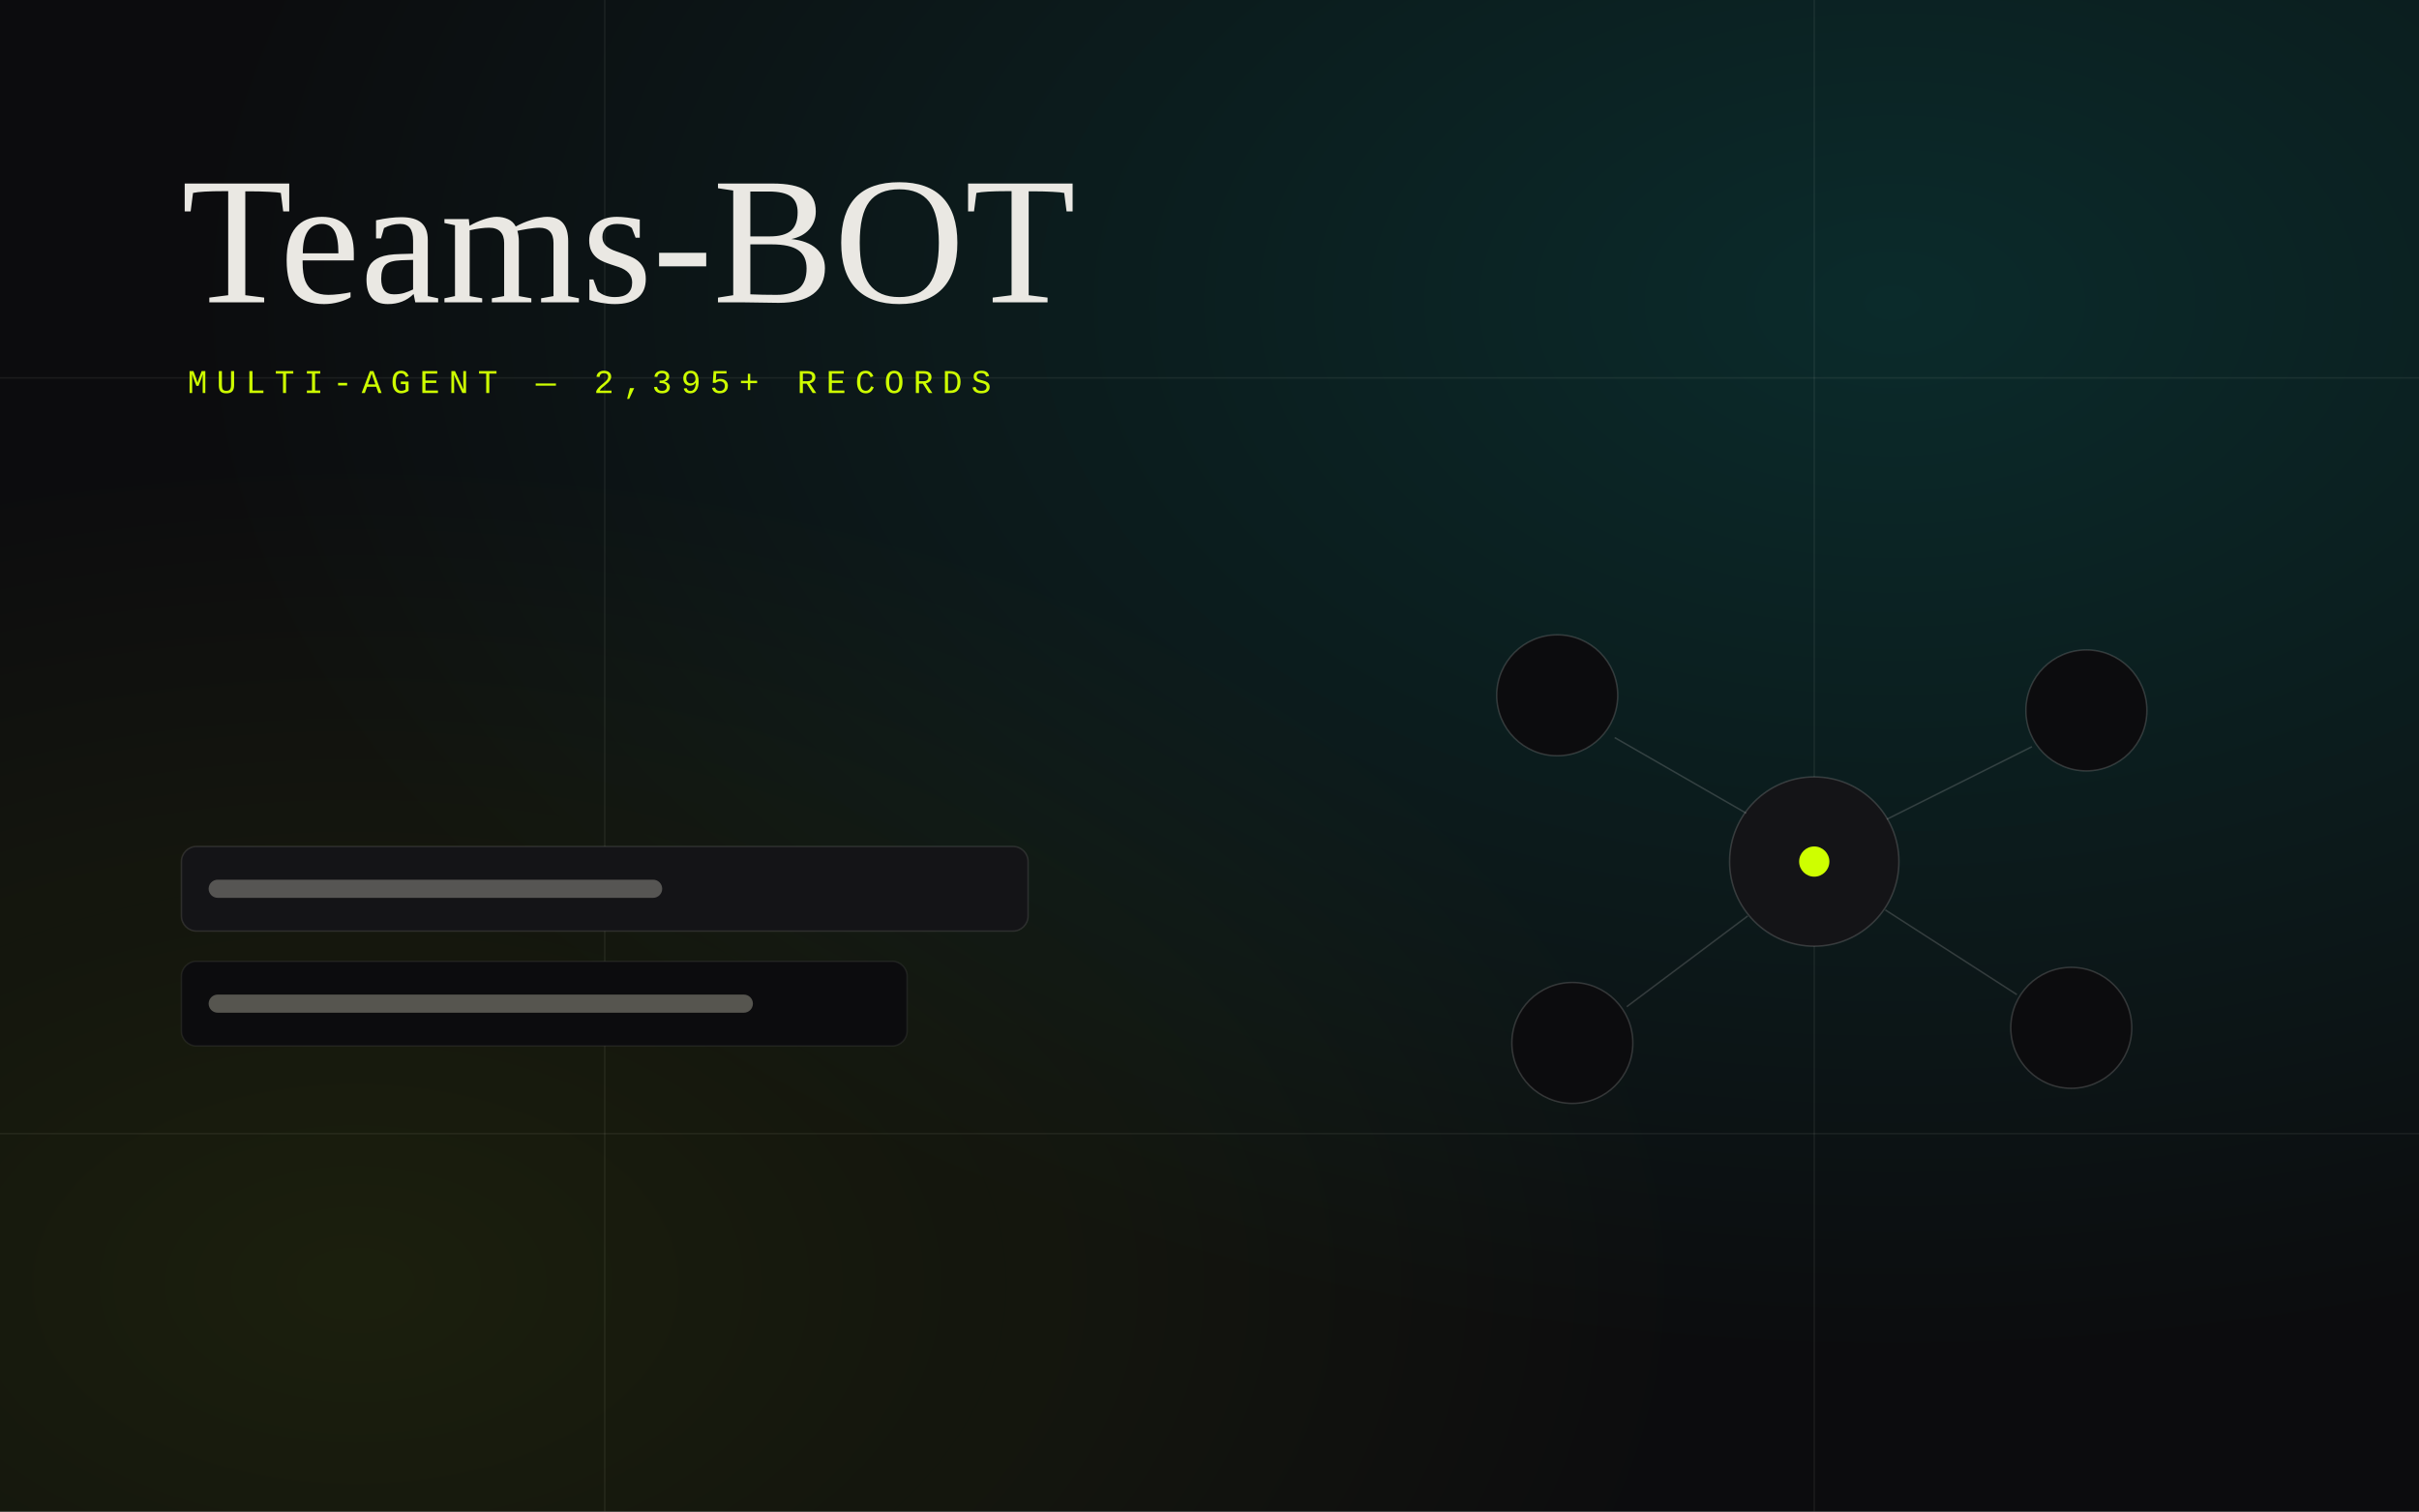
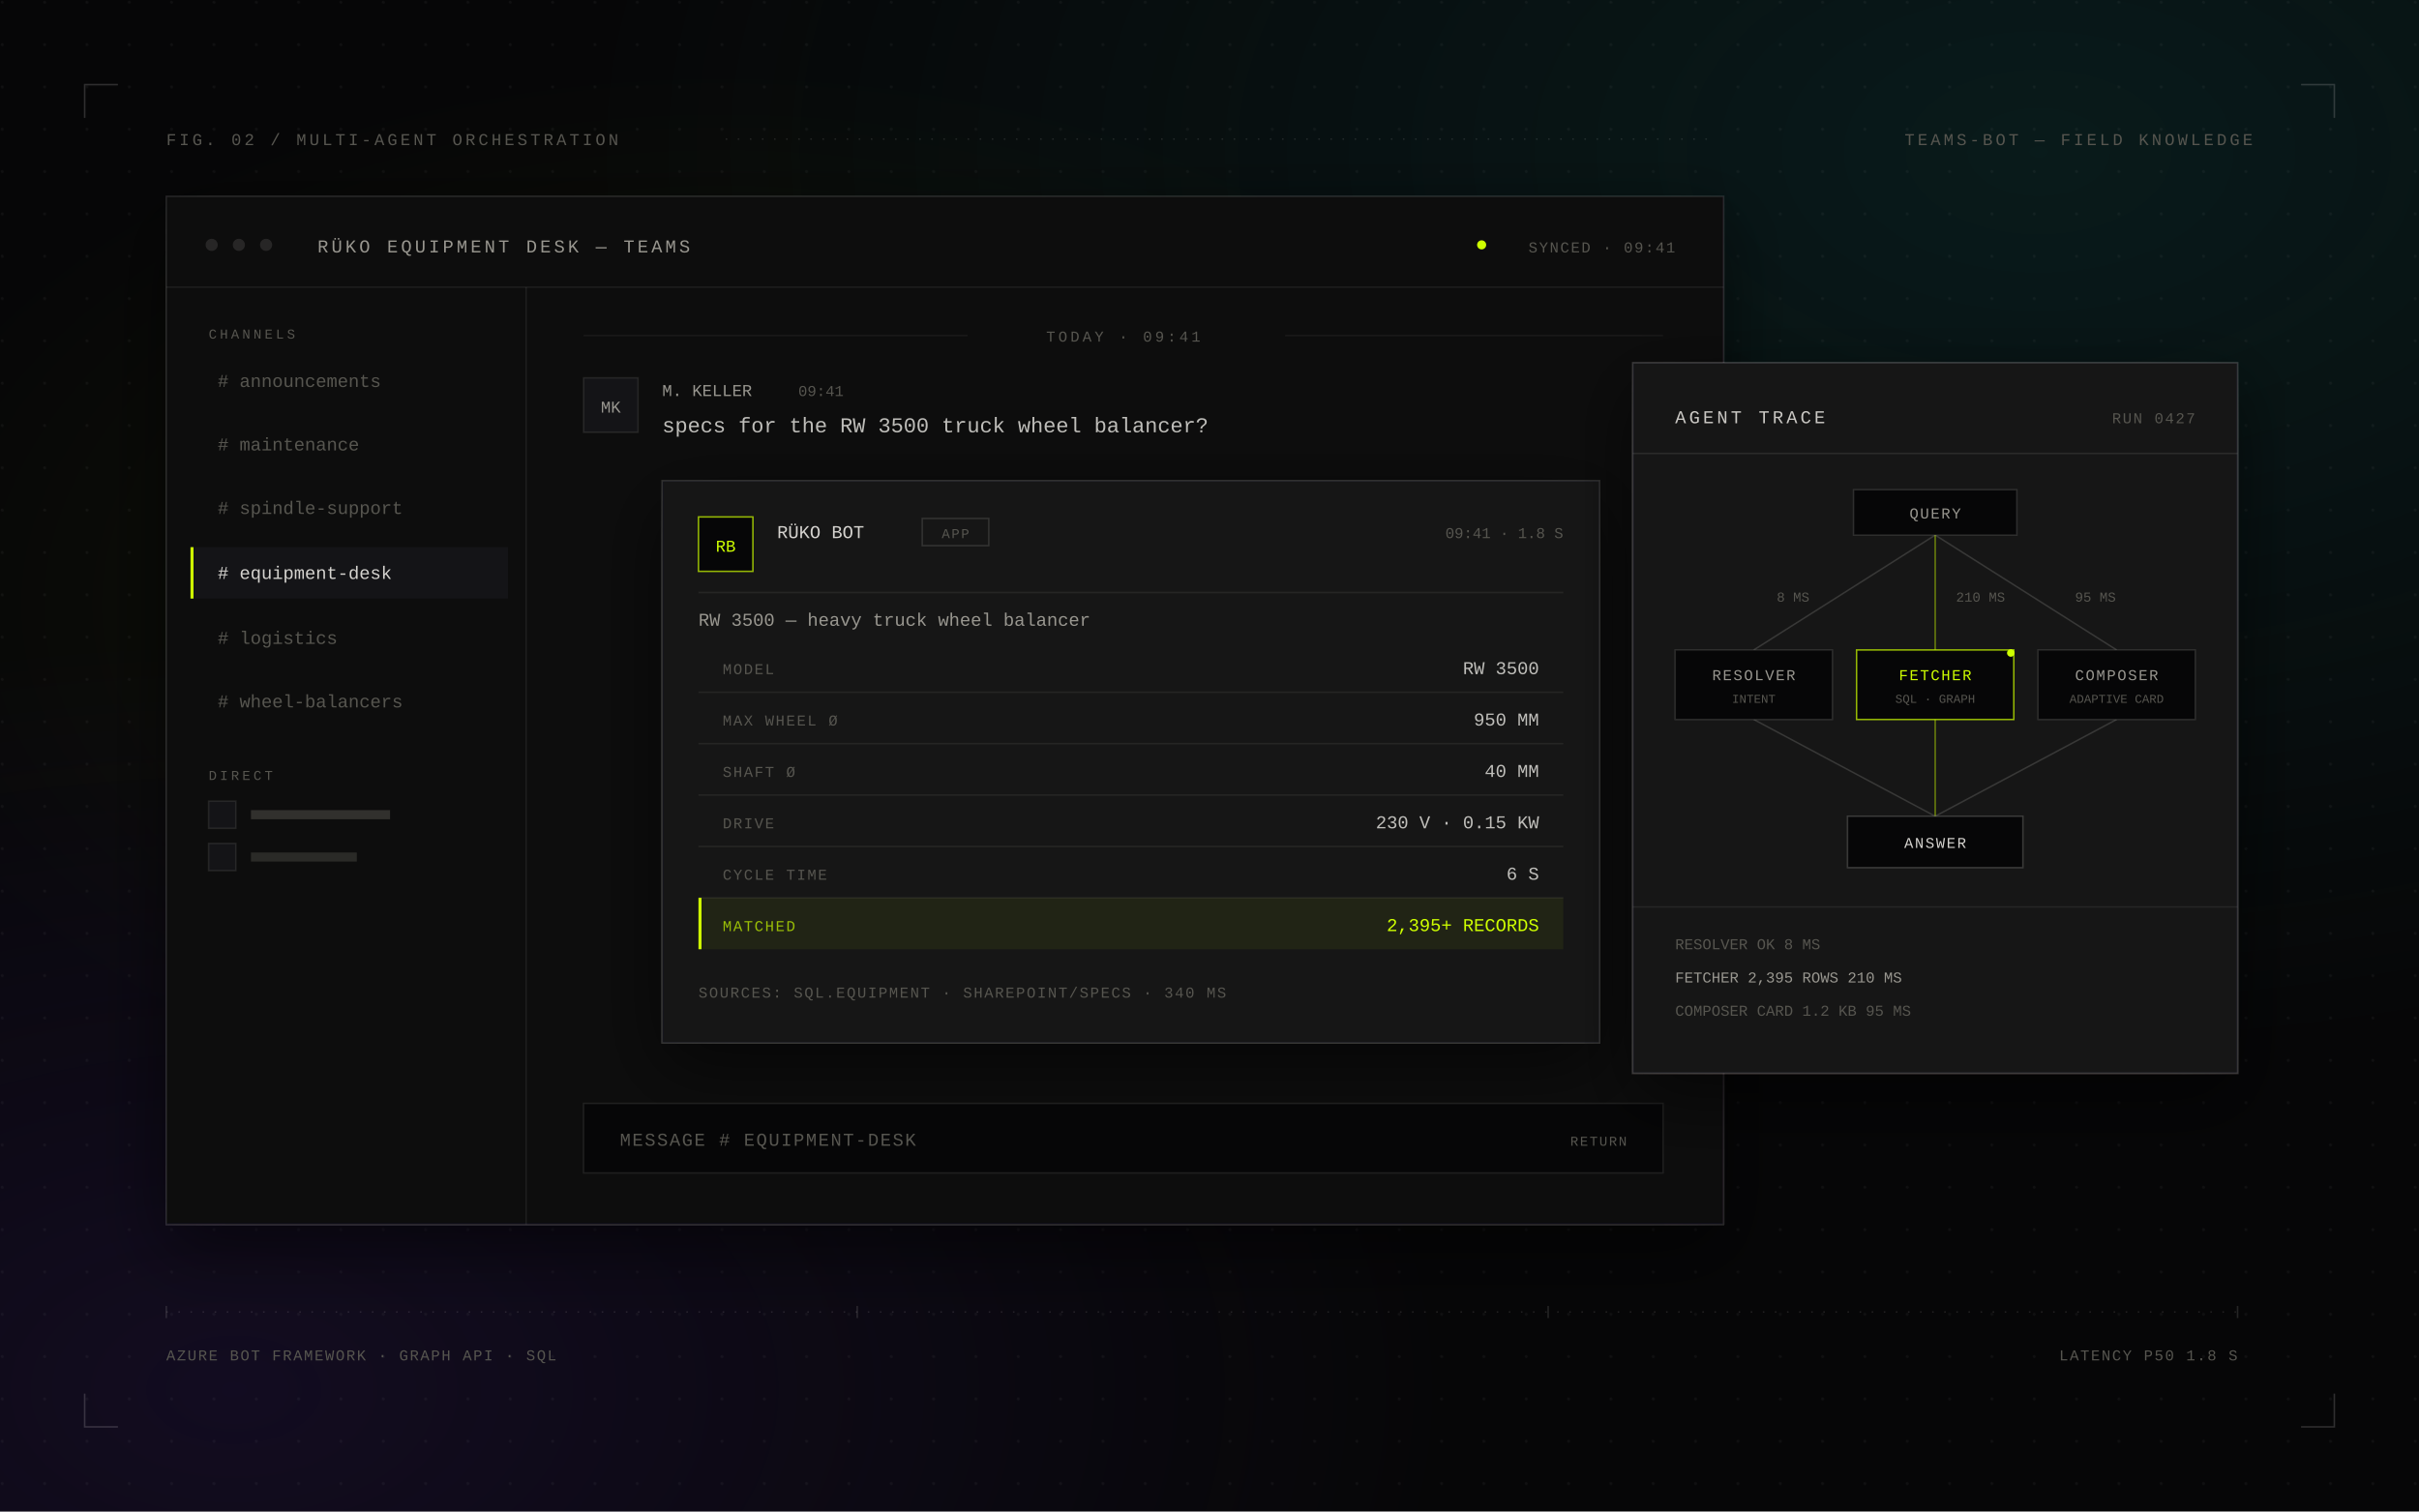
- <svg xmlns="http://www.w3.org/2000/svg" width="1600" height="1000" viewBox="0 0 1600 1000">
+ <svg xmlns="http://www.w3.org/2000/svg" width="1600" height="1000" viewBox="0 0 1600 1000" font-family="ui-monospace,'Cascadia Mono','Courier New',monospace">
  <defs>
-     <radialGradient id="g1" cx="78%" cy="20%" r="70%">
-       <stop offset="0%" stop-color="#0b2b2b" />
-       <stop offset="100%" stop-color="#0c0c0e" />
+     <radialGradient id="gt" cx="84%" cy="10%" r="60%">
+       <stop offset="0%" stop-color="#0b2b2b" stop-opacity="0.55" />
+       <stop offset="100%" stop-color="#0b2b2b" stop-opacity="0" />
    </radialGradient>
-     <radialGradient id="g2" cx="15%" cy="85%" r="55%">
-       <stop offset="0%" stop-color="#ceff00" stop-opacity="0.08" />
+     <radialGradient id="gv" cx="10%" cy="92%" r="50%">
+       <stop offset="0%" stop-color="#221440" stop-opacity="0.45" />
+       <stop offset="100%" stop-color="#221440" stop-opacity="0" />
+     </radialGradient>
+     <radialGradient id="ga" cx="30%" cy="40%" r="36%">
+       <stop offset="0%" stop-color="#ceff00" stop-opacity="0.06" />
      <stop offset="100%" stop-color="#ceff00" stop-opacity="0" />
    </radialGradient>
+     <pattern id="dots" width="28" height="28" patternUnits="userSpaceOnUse">
+       <circle cx="1.5" cy="1.5" r="1" fill="#eae8e3" fill-opacity="0.045" />
+     </pattern>
+     <filter id="sh" x="-8%" y="-12%" width="116%" height="130%">
+       <feDropShadow dx="0" dy="16" stdDeviation="24" flood-color="#000000" flood-opacity="0.55" />
+     </filter>
  </defs>
  <rect width="1600" height="1000" fill="#060607" />
-   <rect width="1600" height="1000" fill="url(#g1)" />
-   <rect width="1600" height="1000" fill="url(#g2)" />
+   <rect width="1600" height="1000" fill="url(#gt)" />
+   <rect width="1600" height="1000" fill="url(#gv)" />
+   <rect width="1600" height="1000" fill="url(#ga)" />
+   <rect width="1600" height="1000" fill="url(#dots)" />
+   <g stroke="#eae8e3" stroke-opacity="0.18" fill="none">
+     <path d="M56 78v-22h22" />
+     <path d="M1544 78v-22h-22" />
+     <path d="M56 922v22h22" />
+     <path d="M1544 922v22h-22" />
+   </g>
+   <text x="110" y="96" font-size="11" letter-spacing="2" fill="#56554f">FIG. 02 / MULTI-AGENT ORCHESTRATION</text>
+   <line x1="480" y1="92" x2="1130" y2="92" stroke="#eae8e3" stroke-opacity="0.12" stroke-dasharray="1 7" />
+   <text x="1490" y="96" text-anchor="end" font-size="11" letter-spacing="2" fill="#56554f">TEAMS-BOT — FIELD KNOWLEDGE</text>
+   <rect x="110" y="130" width="1030" height="680" fill="#0c0c0e" stroke="#eae8e3" stroke-opacity="0.12" filter="url(#sh)" />
+   <g fill="#eae8e3" fill-opacity="0.12">
+     <circle cx="140" cy="162" r="4" />
+     <circle cx="158" cy="162" r="4" />
+     <circle cx="176" cy="162" r="4" />
+   </g>
+   <text x="210" y="167" font-size="12" letter-spacing="2" fill="#98968f">RÜKO EQUIPMENT DESK — TEAMS</text>
+   <circle cx="980" cy="162" r="3" fill="#ceff00" />
+   <text x="1108" y="167" text-anchor="end" font-size="10" letter-spacing="1" fill="#56554f">SYNCED · 09:41</text>
+   <line x1="110" y1="190" x2="1140" y2="190" stroke="#eae8e3" stroke-opacity="0.08" />
+   <line x1="348" y1="190" x2="348" y2="810" stroke="#eae8e3" stroke-opacity="0.08" />
+   <text x="138" y="224" font-size="9" letter-spacing="2" fill="#56554f">CHANNELS</text>
+   <g font-size="12" fill="#56554f">
+     <text x="144" y="256"># announcements</text>
+     <text x="144" y="298"># maintenance</text>
+     <text x="144" y="340"># spindle-support</text>
+     <text x="144" y="426"># logistics</text>
+     <text x="144" y="468"># wheel-balancers</text>
+   </g>
+   <rect x="126" y="362" width="210" height="34" fill="#141417" />
+   <rect x="126" y="362" width="2" height="34" fill="#ceff00" />
+   <text x="144" y="383" font-size="12" fill="#eae8e3" fill-opacity="0.9"># equipment-desk</text>
+   <text x="138" y="516" font-size="9" letter-spacing="2" fill="#56554f">DIRECT</text>
+   <rect x="138" y="530" width="18" height="18" fill="#141417" stroke="#eae8e3" stroke-opacity="0.1" />
+   <rect x="166" y="536" width="92" height="6" fill="#56554f" fill-opacity="0.5" />
+   <rect x="138" y="558" width="18" height="18" fill="#141417" stroke="#eae8e3" stroke-opacity="0.1" />
+   <rect x="166" y="564" width="70" height="6" fill="#56554f" fill-opacity="0.4" />
+   <line x1="386" y1="222" x2="640" y2="222" stroke="#eae8e3" stroke-opacity="0.06" />
+   <text x="743" y="226" text-anchor="middle" font-size="10" letter-spacing="2" fill="#56554f">TODAY · 09:41</text>
+   <line x1="850" y1="222" x2="1100" y2="222" stroke="#eae8e3" stroke-opacity="0.06" />
+   <rect x="386" y="250" width="36" height="36" fill="#141417" stroke="#eae8e3" stroke-opacity="0.1" />
+   <text x="404" y="273" text-anchor="middle" font-size="11" fill="#98968f">MK</text>
+   <text x="438" y="262" font-size="11" fill="#98968f">M. KELLER</text>
+   <text x="528" y="262" font-size="10" fill="#56554f">09:41</text>
+   <text x="438" y="286" font-size="14" fill="#eae8e3" fill-opacity="0.8">specs for the RW 3500 truck wheel balancer?</text>
+   <rect x="438" y="318" width="620" height="372" fill="#141417" stroke="#eae8e3" stroke-opacity="0.14" filter="url(#sh)" />
+   <rect x="462" y="342" width="36" height="36" fill="#060607" stroke="#ceff00" stroke-opacity="0.7" />
+   <text x="480" y="365" text-anchor="middle" font-size="11" fill="#ceff00">RB</text>
+   <text x="514" y="356" font-size="12" fill="#eae8e3" fill-opacity="0.9">RÜKO BOT</text>
+   <rect x="610" y="343" width="44" height="18" fill="none" stroke="#eae8e3" stroke-opacity="0.14" />
+   <text x="632" y="356" text-anchor="middle" font-size="9" letter-spacing="1" fill="#56554f">APP</text>
+   <text x="1034" y="356" text-anchor="end" font-size="10" fill="#56554f">09:41 · 1.8 S</text>
+   <line x1="462" y1="392" x2="1034" y2="392" stroke="#eae8e3" stroke-opacity="0.07" />
+   <text x="462" y="414" font-size="12" fill="#98968f">RW 3500 — heavy truck wheel balancer</text>
  <g stroke="#eae8e3" stroke-opacity="0.07">
-     <line x1="0" y1="250" x2="1600" y2="250" />
-     <line x1="0" y1="750" x2="1600" y2="750" />
-     <line x1="400" y1="0" x2="400" y2="1000" />
-     <line x1="1200" y1="0" x2="1200" y2="1000" />
+     <line x1="462" y1="458" x2="1034" y2="458" />
+     <line x1="462" y1="492" x2="1034" y2="492" />
+     <line x1="462" y1="526" x2="1034" y2="526" />
+     <line x1="462" y1="560" x2="1034" y2="560" />
+     <line x1="462" y1="594" x2="1034" y2="594" />
  </g>
-   <g transform="translate(950,420)" stroke="#eae8e3" stroke-opacity="0.18" fill="none">
-     <circle cx="250" cy="150" r="56" fill="#141417" />
-     <circle cx="80" cy="40" r="40" fill="#0c0c0e" />
-     <circle cx="430" cy="50" r="40" fill="#0c0c0e" />
-     <circle cx="90" cy="270" r="40" fill="#0c0c0e" />
-     <circle cx="420" cy="260" r="40" fill="#0c0c0e" />
-     <line x1="118" y1="68" x2="205" y2="118" />
-     <line x1="394" y1="74" x2="298" y2="122" />
-     <line x1="126" y1="246" x2="206" y2="186" />
-     <line x1="384" y1="238" x2="297" y2="182" />
+   <g font-size="10" letter-spacing="1" fill="#56554f">
+     <text x="478" y="446">MODEL</text>
+     <text x="478" y="480">MAX WHEEL Ø</text>
+     <text x="478" y="514">SHAFT Ø</text>
+     <text x="478" y="548">DRIVE</text>
+     <text x="478" y="582">CYCLE TIME</text>
  </g>
-   <circle cx="1200" cy="570" r="10" fill="#ceff00" />
-   <text x="120" y="200" font-family="Georgia, 'Times New Roman', serif" font-size="120" fill="#eae8e3">Teams-BOT</text>
-   <text x="124" y="260" font-family="ui-monospace, 'Courier New', monospace" font-size="22" letter-spacing="6" fill="#ceff00">MULTI-AGENT — 2,395+ RECORDS</text>
-   <g transform="translate(120,560)">
-     <rect x="0" y="0" width="560" height="56" rx="10" fill="#141417" stroke="#eae8e3" stroke-opacity="0.12" />
-     <rect x="18" y="22" width="300" height="12" rx="6" fill="#98968f" opacity="0.5" />
-     <rect x="0" y="76" width="480" height="56" rx="10" fill="#0c0c0e" stroke="#eae8e3" stroke-opacity="0.08" />
-     <rect x="18" y="98" width="360" height="12" rx="6" fill="#56554f" />
+   <g font-size="12" text-anchor="end" fill="#eae8e3" fill-opacity="0.8">
+     <text x="1018" y="446">RW 3500</text>
+     <text x="1018" y="480">950 MM</text>
+     <text x="1018" y="514">40 MM</text>
+     <text x="1018" y="548">230 V · 0.15 KW</text>
+     <text x="1018" y="582">6 S</text>
  </g>
+   <rect x="462" y="594" width="572" height="34" fill="#ceff00" fill-opacity="0.06" />
+   <rect x="462" y="594" width="2" height="34" fill="#ceff00" />
+   <text x="478" y="616" font-size="10" letter-spacing="1" fill="#ceff00" fill-opacity="0.7">MATCHED</text>
+   <text x="1018" y="616" text-anchor="end" font-size="12" fill="#ceff00">2,395+ RECORDS</text>
+   <text x="462" y="660" font-size="10" letter-spacing="1" fill="#56554f">SOURCES: SQL.EQUIPMENT · SHAREPOINT/SPECS · 340 MS</text>
+   <rect x="386" y="730" width="714" height="46" fill="#060607" stroke="#eae8e3" stroke-opacity="0.1" />
+   <text x="410" y="758" font-size="12" letter-spacing="1" fill="#56554f">MESSAGE # EQUIPMENT-DESK</text>
+   <text x="1076" y="758" text-anchor="end" font-size="9" letter-spacing="1" fill="#56554f">RETURN</text>
+   <rect x="1080" y="240" width="400" height="470" fill="#141417" stroke="#eae8e3" stroke-opacity="0.18" filter="url(#sh)" />
+   <text x="1108" y="280" font-size="12" letter-spacing="2" fill="#eae8e3" fill-opacity="0.85">AGENT TRACE</text>
+   <text x="1452" y="280" text-anchor="end" font-size="10" letter-spacing="1" fill="#56554f">RUN 0427</text>
+   <line x1="1080" y1="300" x2="1480" y2="300" stroke="#eae8e3" stroke-opacity="0.1" />
+   <g stroke="#eae8e3" stroke-opacity="0.16" fill="none">
+     <path d="M1280 354L1160 430" />
+     <path d="M1280 354L1400 430" />
+     <path d="M1160 476L1280 540" />
+     <path d="M1400 476L1280 540" />
+   </g>
+   <g stroke="#ceff00" stroke-opacity="0.45" fill="none">
+     <path d="M1280 354V430" />
+     <path d="M1280 476V540" />
+   </g>
+   <g font-size="9" fill="#56554f" text-anchor="middle">
+     <text x="1186" y="398">8 MS</text>
+     <text x="1310" y="398">210 MS</text>
+     <text x="1386" y="398">95 MS</text>
+   </g>
+   <rect x="1226" y="324" width="108" height="30" fill="#060607" stroke="#eae8e3" stroke-opacity="0.14" />
+   <text x="1280" y="343" text-anchor="middle" font-size="10" letter-spacing="1" fill="#98968f">QUERY</text>
+   <rect x="1108" y="430" width="104" height="46" fill="#060607" stroke="#eae8e3" stroke-opacity="0.14" />
+   <text x="1160" y="450" text-anchor="middle" font-size="10" letter-spacing="1" fill="#98968f">RESOLVER</text>
+   <text x="1160" y="465" text-anchor="middle" font-size="8" fill="#56554f">INTENT</text>
+   <rect x="1228" y="430" width="104" height="46" fill="#060607" stroke="#ceff00" stroke-opacity="0.7" />
+   <circle cx="1330" cy="432" r="2.5" fill="#ceff00" />
+   <text x="1280" y="450" text-anchor="middle" font-size="10" letter-spacing="1" fill="#ceff00">FETCHER</text>
+   <text x="1280" y="465" text-anchor="middle" font-size="8" fill="#56554f">SQL · GRAPH</text>
+   <rect x="1348" y="430" width="104" height="46" fill="#060607" stroke="#eae8e3" stroke-opacity="0.14" />
+   <text x="1400" y="450" text-anchor="middle" font-size="10" letter-spacing="1" fill="#98968f">COMPOSER</text>
+   <text x="1400" y="465" text-anchor="middle" font-size="8" fill="#56554f">ADAPTIVE CARD</text>
+   <rect x="1222" y="540" width="116" height="34" fill="#060607" stroke="#eae8e3" stroke-opacity="0.2" />
+   <text x="1280" y="561" text-anchor="middle" font-size="10" letter-spacing="1" fill="#eae8e3" fill-opacity="0.9">ANSWER</text>
+   <line x1="1080" y1="600" x2="1480" y2="600" stroke="#eae8e3" stroke-opacity="0.08" />
+   <g font-size="10" fill="#56554f">
+     <text x="1108" y="628">RESOLVER  OK          8 MS</text>
+     <text x="1108" y="650" fill="#98968f">FETCHER   2,395 ROWS  210 MS</text>
+     <text x="1108" y="672">COMPOSER  CARD 1.2 KB 95 MS</text>
+   </g>
+   <line x1="110" y1="868" x2="1480" y2="868" stroke="#eae8e3" stroke-opacity="0.12" stroke-dasharray="1 7" />
+   <g stroke="#eae8e3" stroke-opacity="0.14">
+     <line x1="110" y1="864" x2="110" y2="872" />
+     <line x1="567" y1="864" x2="567" y2="872" />
+     <line x1="1024" y1="864" x2="1024" y2="872" />
+     <line x1="1480" y1="864" x2="1480" y2="872" />
+   </g>
+   <text x="110" y="900" font-size="10" letter-spacing="1" fill="#56554f">AZURE BOT FRAMEWORK · GRAPH API · SQL</text>
+   <text x="1480" y="900" text-anchor="end" font-size="10" letter-spacing="1" fill="#56554f">LATENCY P50 1.8 S</text>
</svg>
